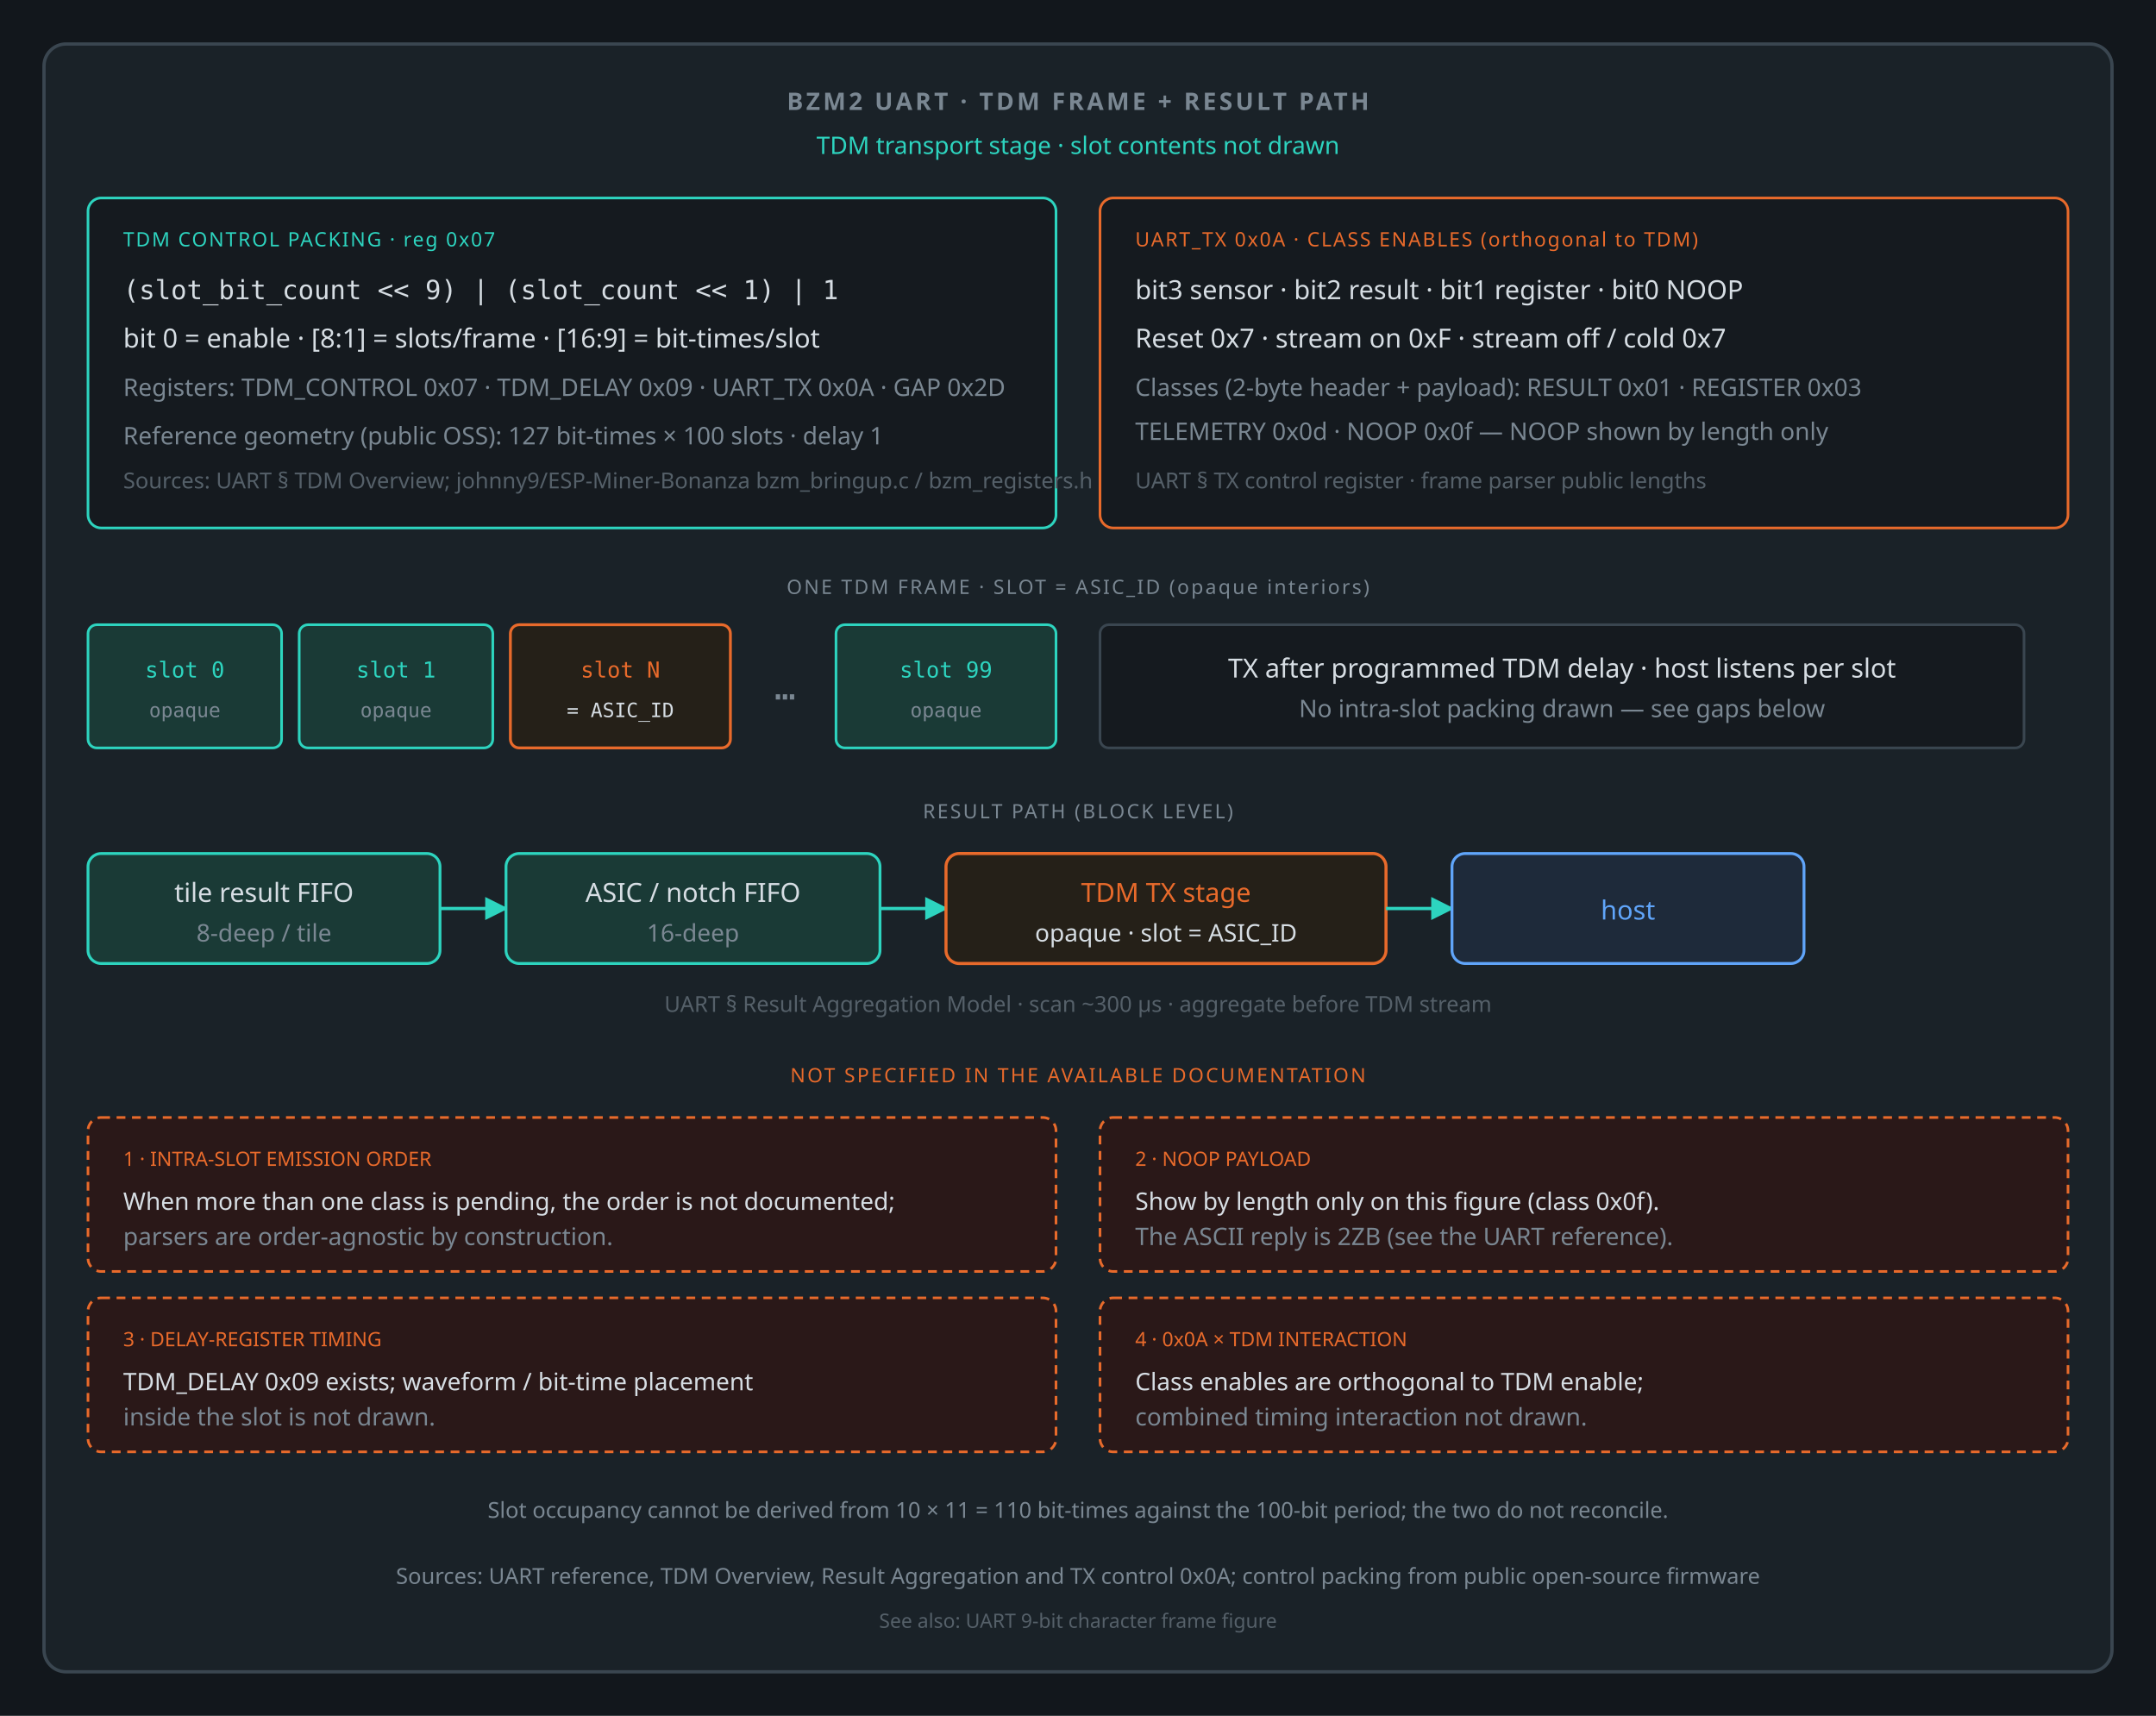
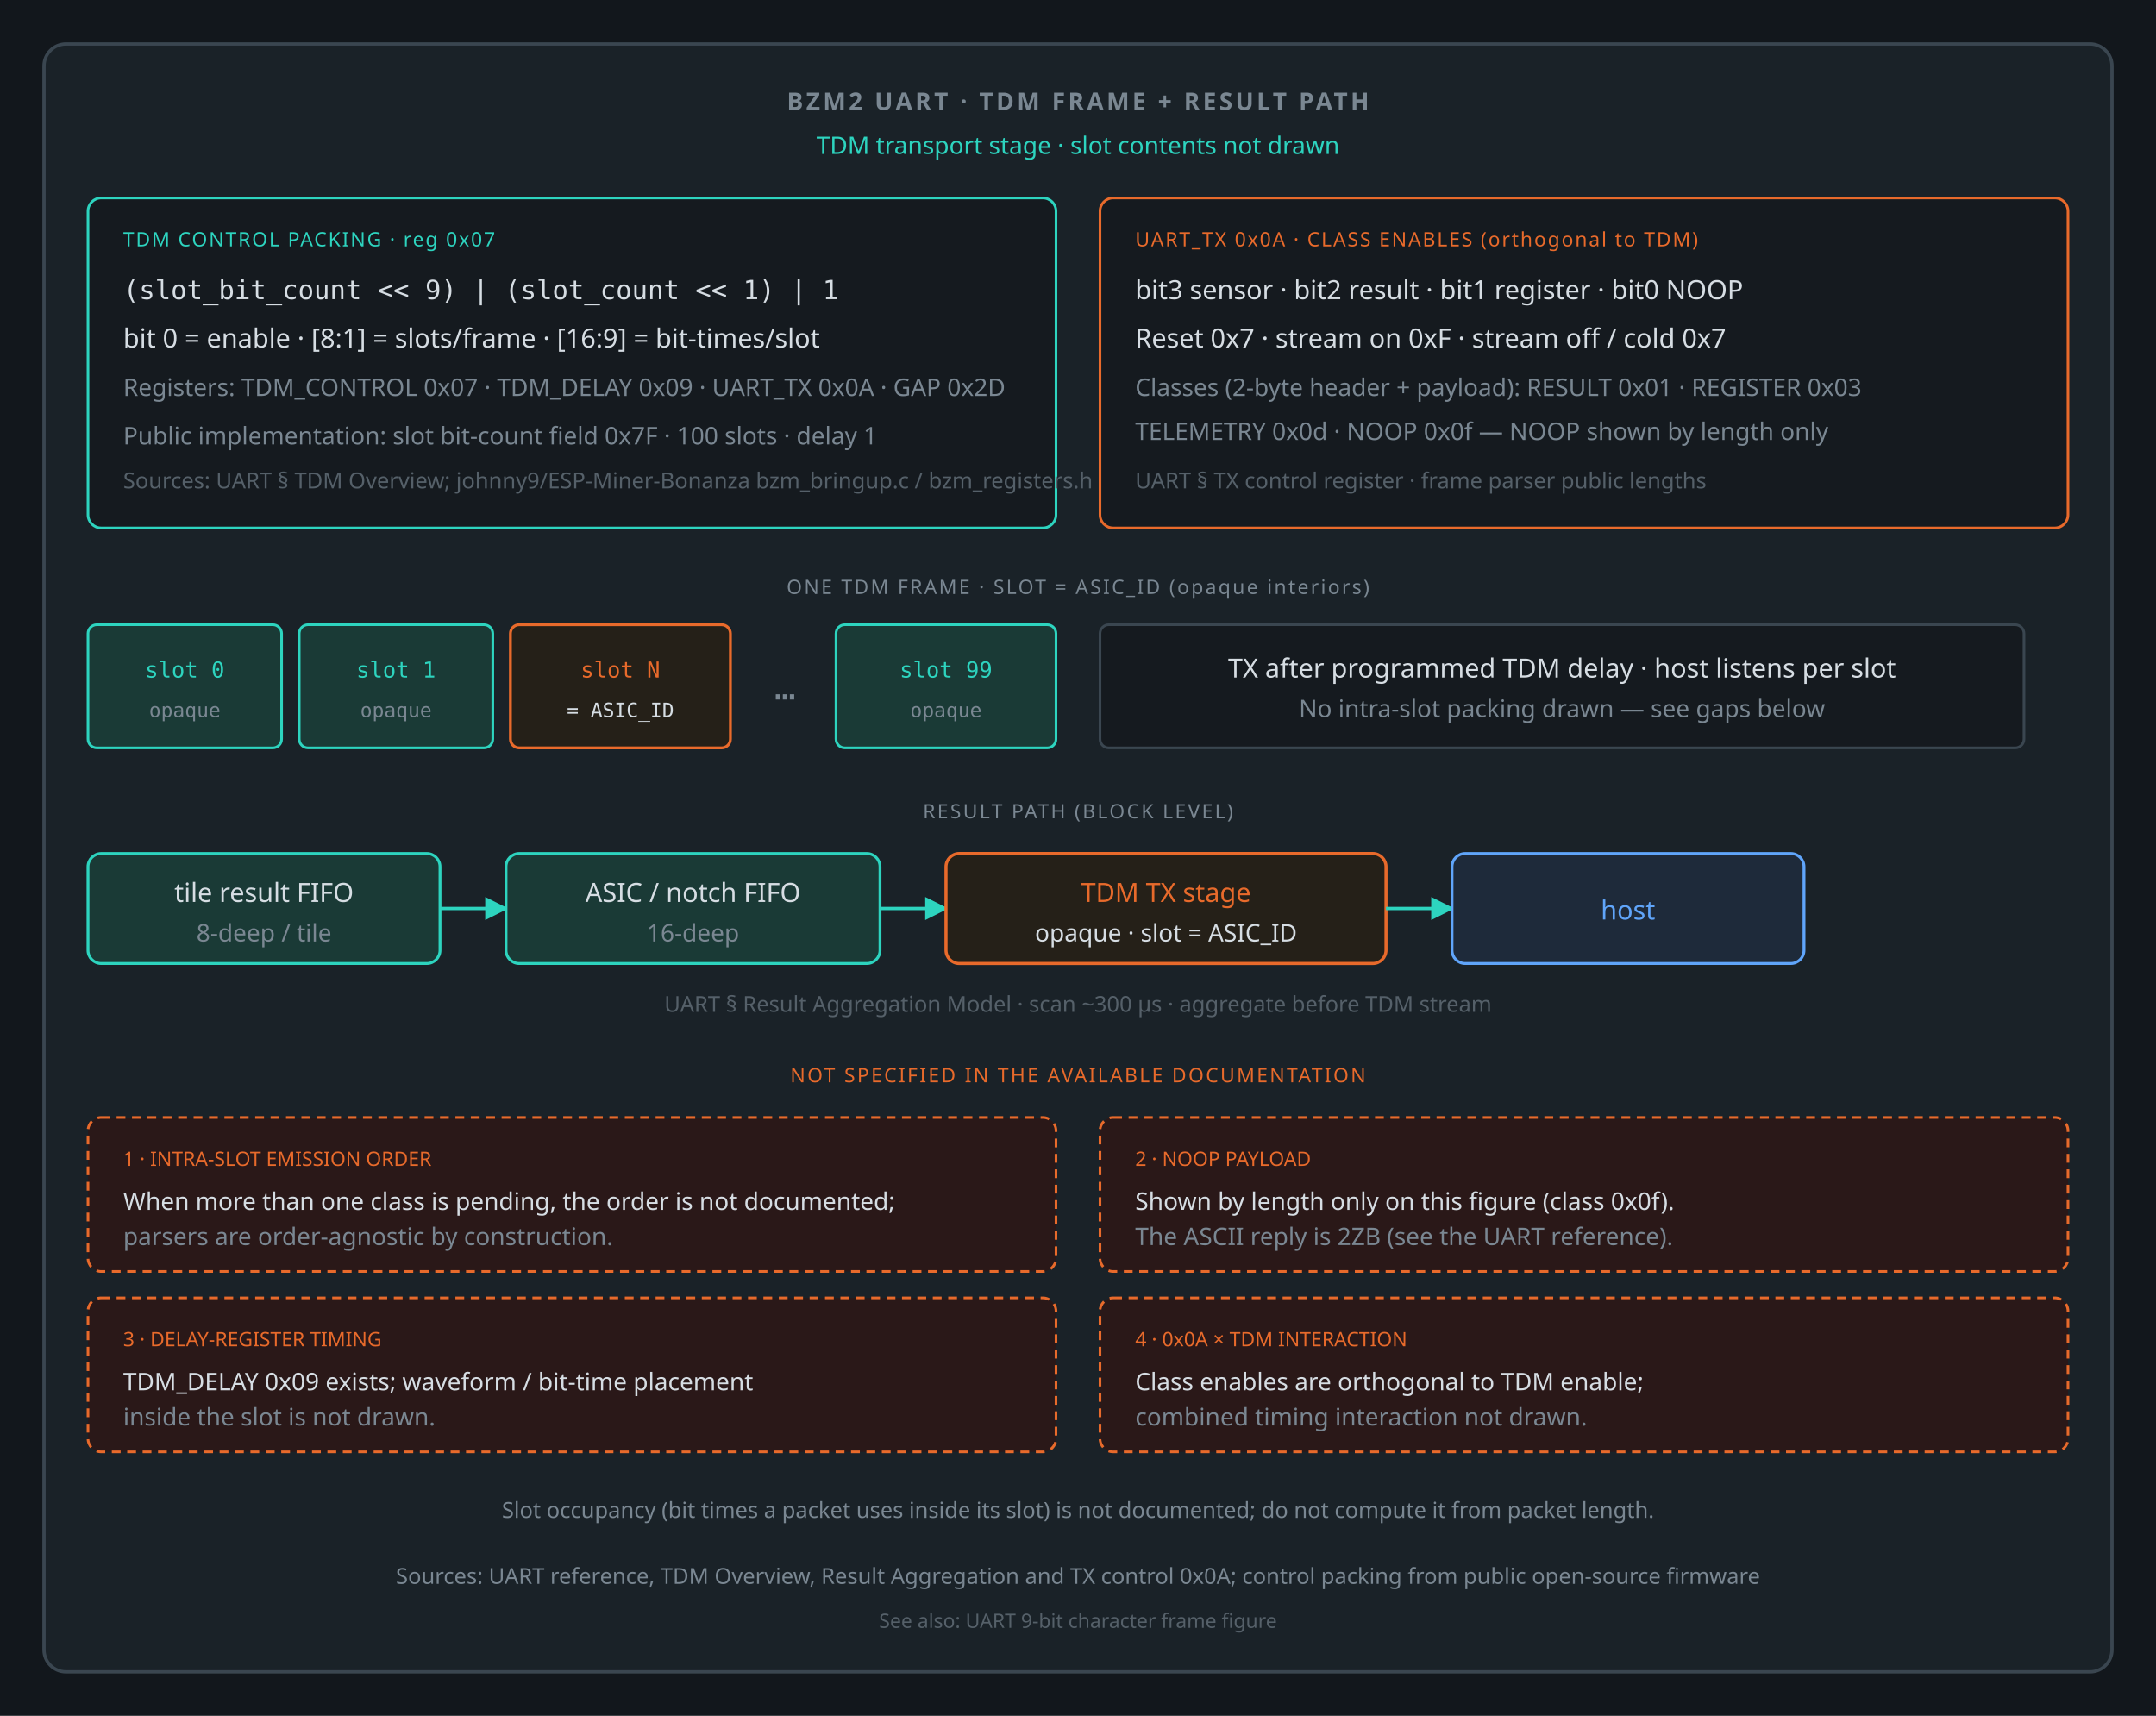
<svg xmlns="http://www.w3.org/2000/svg" viewBox="0 0 980 780" role="img" aria-label="BZM2 TDM frame and result aggregation path">
  <defs>
    <marker id="arr" viewBox="0 0 10 10" refX="9" refY="5" markerWidth="7" markerHeight="7" orient="auto-start-reverse">
      <path d="M0 0 L10 5 L0 10 z" fill="#2dd4bf" />
    </marker>
  </defs>
  <rect width="980" height="780" fill="#12171c" />
  <rect x="20" y="20" width="940" height="740" rx="10" fill="#1a2228" stroke="#3a4650" stroke-width="1.5" />
  <text x="490" y="50" text-anchor="middle" fill="#7a8792" font-family="Orbitron,sans-serif" font-size="11" font-weight="600" letter-spacing="0.12em">BZM2 UART · TDM FRAME + RESULT PATH</text>
  <text x="490" y="70" text-anchor="middle" fill="#2dd4bf" font-family="Ubuntu,sans-serif" font-size="11">TDM transport stage · slot contents not drawn</text>
  <rect x="40" y="90" width="440" height="150" rx="6" fill="#151a1f" stroke="#2dd4bf" stroke-width="1.2" />
  <text x="56" y="112" fill="#2dd4bf" font-family="Orbitron,sans-serif" font-size="9" letter-spacing="0.08em">TDM CONTROL PACKING · reg 0x07</text>
  <text x="56" y="136" fill="#d6dde3" font-family="JetBrains Mono,monospace" font-size="12">(slot_bit_count &lt;&lt; 9) | (slot_count &lt;&lt; 1) | 1</text>
  <text x="56" y="158" fill="#d6dde3" font-family="Ubuntu,sans-serif" font-size="12">bit 0 = enable · [8:1] = slots/frame · [16:9] = bit-times/slot</text>
  <text x="56" y="180" fill="#7a8792" font-family="Ubuntu,sans-serif" font-size="11">Registers: TDM_CONTROL 0x07 · TDM_DELAY 0x09 · UART_TX 0x0A · GAP 0x2D</text>
-   <text x="56" y="202" fill="#7a8792" font-family="Ubuntu,sans-serif" font-size="11">Reference geometry (public OSS): 127 bit-times × 100 slots · delay 1</text>
+   <text x="56" y="202" fill="#7a8792" font-family="Ubuntu,sans-serif" font-size="11">Public implementation: slot bit-count field 0x7F · 100 slots · delay 1</text>
  <text x="56" y="222" fill="#556069" font-family="Ubuntu,sans-serif" font-size="10">Sources: UART § TDM Overview; johnny9/ESP-Miner-Bonanza bzm_bringup.c / bzm_registers.h</text>
  <rect x="500" y="90" width="440" height="150" rx="6" fill="#151a1f" stroke="#E86A2B" stroke-width="1.2" />
  <text x="516" y="112" fill="#E86A2B" font-family="Orbitron,sans-serif" font-size="9" letter-spacing="0.08em">UART_TX 0x0A · CLASS ENABLES (orthogonal to TDM)</text>
  <text x="516" y="136" fill="#d6dde3" font-family="Ubuntu,sans-serif" font-size="12">bit3 sensor · bit2 result · bit1 register · bit0 NOOP</text>
  <text x="516" y="158" fill="#d6dde3" font-family="Ubuntu,sans-serif" font-size="12">Reset 0x7 · stream on 0xF · stream off / cold 0x7</text>
  <text x="516" y="180" fill="#7a8792" font-family="Ubuntu,sans-serif" font-size="11">Classes (2-byte header + payload): RESULT 0x01 · REGISTER 0x03</text>
  <text x="516" y="200" fill="#7a8792" font-family="Ubuntu,sans-serif" font-size="11">TELEMETRY 0x0d · NOOP 0x0f — NOOP shown by length only</text>
  <text x="516" y="222" fill="#556069" font-family="Ubuntu,sans-serif" font-size="10">UART § TX control register · frame parser public lengths</text>
  <text x="490" y="270" text-anchor="middle" fill="#7a8792" font-family="Orbitron,sans-serif" font-size="9" letter-spacing="0.1em">ONE TDM FRAME · SLOT = ASIC_ID (opaque interiors)</text>
  <g font-family="JetBrains Mono,monospace" font-size="10">
    <rect x="40" y="284" width="88" height="56" rx="4" fill="#1a3a36" stroke="#2dd4bf" stroke-width="1.2" />
    <text x="84" y="308" text-anchor="middle" fill="#2dd4bf">slot 0</text>
    <text x="84" y="326" text-anchor="middle" fill="#7a8792" font-size="9">opaque</text>
    <rect x="136" y="284" width="88" height="56" rx="4" fill="#1a3a36" stroke="#2dd4bf" stroke-width="1.2" />
    <text x="180" y="308" text-anchor="middle" fill="#2dd4bf">slot 1</text>
    <text x="180" y="326" text-anchor="middle" fill="#7a8792" font-size="9">opaque</text>
    <rect x="232" y="284" width="100" height="56" rx="4" fill="#252018" stroke="#E86A2B" stroke-width="1.3" />
    <text x="282" y="308" text-anchor="middle" fill="#E86A2B">slot N</text>
    <text x="282" y="326" text-anchor="middle" fill="#d6dde3" font-size="9">= ASIC_ID</text>
    <text x="352" y="318" fill="#7a8792" font-size="16">…</text>
    <rect x="380" y="284" width="100" height="56" rx="4" fill="#1a3a36" stroke="#2dd4bf" stroke-width="1.2" />
    <text x="430" y="308" text-anchor="middle" fill="#2dd4bf">slot 99</text>
    <text x="430" y="326" text-anchor="middle" fill="#7a8792" font-size="9">opaque</text>
    <rect x="500" y="284" width="420" height="56" rx="4" fill="#151a1f" stroke="#3a4650" stroke-width="1.2" />
    <text x="710" y="308" text-anchor="middle" fill="#d6dde3" font-family="Ubuntu,sans-serif" font-size="12">TX after programmed TDM delay · host listens per slot</text>
    <text x="710" y="326" text-anchor="middle" fill="#7a8792" font-family="Ubuntu,sans-serif" font-size="11">No intra-slot packing drawn — see gaps below</text>
  </g>
  <text x="490" y="372" text-anchor="middle" fill="#7a8792" font-family="Orbitron,sans-serif" font-size="9" letter-spacing="0.1em">RESULT PATH (BLOCK LEVEL)</text>
  <g font-family="Ubuntu,sans-serif" font-size="12">
    <rect x="40" y="388" width="160" height="50" rx="6" fill="#1a3a36" stroke="#2dd4bf" stroke-width="1.3" />
    <text x="120" y="410" text-anchor="middle" fill="#d6dde3">tile result FIFO</text>
    <text x="120" y="428" text-anchor="middle" fill="#7a8792" font-size="11">8-deep / tile</text>
    <line x1="200" y1="413" x2="230" y2="413" stroke="#2dd4bf" stroke-width="1.5" marker-end="url(#arr)" />
    <rect x="230" y="388" width="170" height="50" rx="6" fill="#1a3a36" stroke="#2dd4bf" stroke-width="1.3" />
    <text x="315" y="410" text-anchor="middle" fill="#d6dde3">ASIC / notch FIFO</text>
    <text x="315" y="428" text-anchor="middle" fill="#7a8792" font-size="11">16-deep</text>
    <line x1="400" y1="413" x2="430" y2="413" stroke="#2dd4bf" stroke-width="1.5" marker-end="url(#arr)" />
    <rect x="430" y="388" width="200" height="50" rx="6" fill="#252018" stroke="#E86A2B" stroke-width="1.4" />
    <text x="530" y="410" text-anchor="middle" fill="#E86A2B">TDM TX stage</text>
    <text x="530" y="428" text-anchor="middle" fill="#d6dde3" font-size="11">opaque · slot = ASIC_ID</text>
    <line x1="630" y1="413" x2="660" y2="413" stroke="#2dd4bf" stroke-width="1.5" marker-end="url(#arr)" />
    <rect x="660" y="388" width="160" height="50" rx="6" fill="#1e2a3a" stroke="#60a5fa" stroke-width="1.3" />
    <text x="740" y="418" text-anchor="middle" fill="#60a5fa">host</text>
  </g>
  <text x="490" y="460" text-anchor="middle" fill="#556069" font-family="Ubuntu,sans-serif" font-size="10">UART § Result Aggregation Model · scan ~300 µs · aggregate before TDM stream</text>
  <text x="490" y="492" text-anchor="middle" fill="#E86A2B" font-family="Orbitron,sans-serif" font-size="9" letter-spacing="0.1em">NOT SPECIFIED IN THE AVAILABLE DOCUMENTATION</text>
  <g font-family="Ubuntu,sans-serif" font-size="11">
    <rect x="40" y="508" width="440" height="70" rx="6" fill="#2a1818" stroke="#E86A2B" stroke-width="1.2" stroke-dasharray="4 3" />
    <text x="56" y="530" fill="#E86A2B" font-family="Orbitron,sans-serif" font-size="9">1 · INTRA-SLOT EMISSION ORDER</text>
    <text x="56" y="550" fill="#d6dde3">When more than one class is pending, the order is not documented;</text>
    <text x="56" y="566" fill="#7a8792">parsers are order-agnostic by construction.</text>
    <rect x="500" y="508" width="440" height="70" rx="6" fill="#2a1818" stroke="#E86A2B" stroke-width="1.2" stroke-dasharray="4 3" />
    <text x="516" y="530" fill="#E86A2B" font-family="Orbitron,sans-serif" font-size="9">2 · NOOP PAYLOAD</text>
-     <text x="516" y="550" fill="#d6dde3">Show by length only on this figure (class 0x0f).</text>
+     <text x="516" y="550" fill="#d6dde3">Shown by length only on this figure (class 0x0f).</text>
    <text x="516" y="566" fill="#7a8792">The ASCII reply is 2ZB (see the UART reference).</text>
    <rect x="40" y="590" width="440" height="70" rx="6" fill="#2a1818" stroke="#E86A2B" stroke-width="1.2" stroke-dasharray="4 3" />
    <text x="56" y="612" fill="#E86A2B" font-family="Orbitron,sans-serif" font-size="9">3 · DELAY-REGISTER TIMING</text>
    <text x="56" y="632" fill="#d6dde3">TDM_DELAY 0x09 exists; waveform / bit-time placement</text>
    <text x="56" y="648" fill="#7a8792">inside the slot is not drawn.</text>
    <rect x="500" y="590" width="440" height="70" rx="6" fill="#2a1818" stroke="#E86A2B" stroke-width="1.2" stroke-dasharray="4 3" />
    <text x="516" y="612" fill="#E86A2B" font-family="Orbitron,sans-serif" font-size="9">4 · 0x0A × TDM INTERACTION</text>
    <text x="516" y="632" fill="#d6dde3">Class enables are orthogonal to TDM enable;</text>
    <text x="516" y="648" fill="#7a8792">combined timing interaction not drawn.</text>
  </g>
-   <text x="490" y="690" text-anchor="middle" fill="#7a8792" font-family="Ubuntu,sans-serif" font-size="10">Slot occupancy cannot be derived from 10 × 11 = 110 bit-times against the 100-bit period; the two do not reconcile.</text>
+   <text x="490" y="690" text-anchor="middle" fill="#7a8792" font-family="Ubuntu,sans-serif" font-size="10">Slot occupancy (bit times a packet uses inside its slot) is not documented; do not compute it from packet length.</text>
  <text x="490" y="720" text-anchor="middle" fill="#7a8792" font-family="Ubuntu,sans-serif" font-size="10">Sources: UART reference, TDM Overview, Result Aggregation and TX control 0x0A; control packing from public open-source firmware</text>
  <text x="490" y="740" text-anchor="middle" fill="#556069" font-family="Ubuntu,sans-serif" font-size="9">See also: UART 9-bit character frame figure</text>
</svg>
